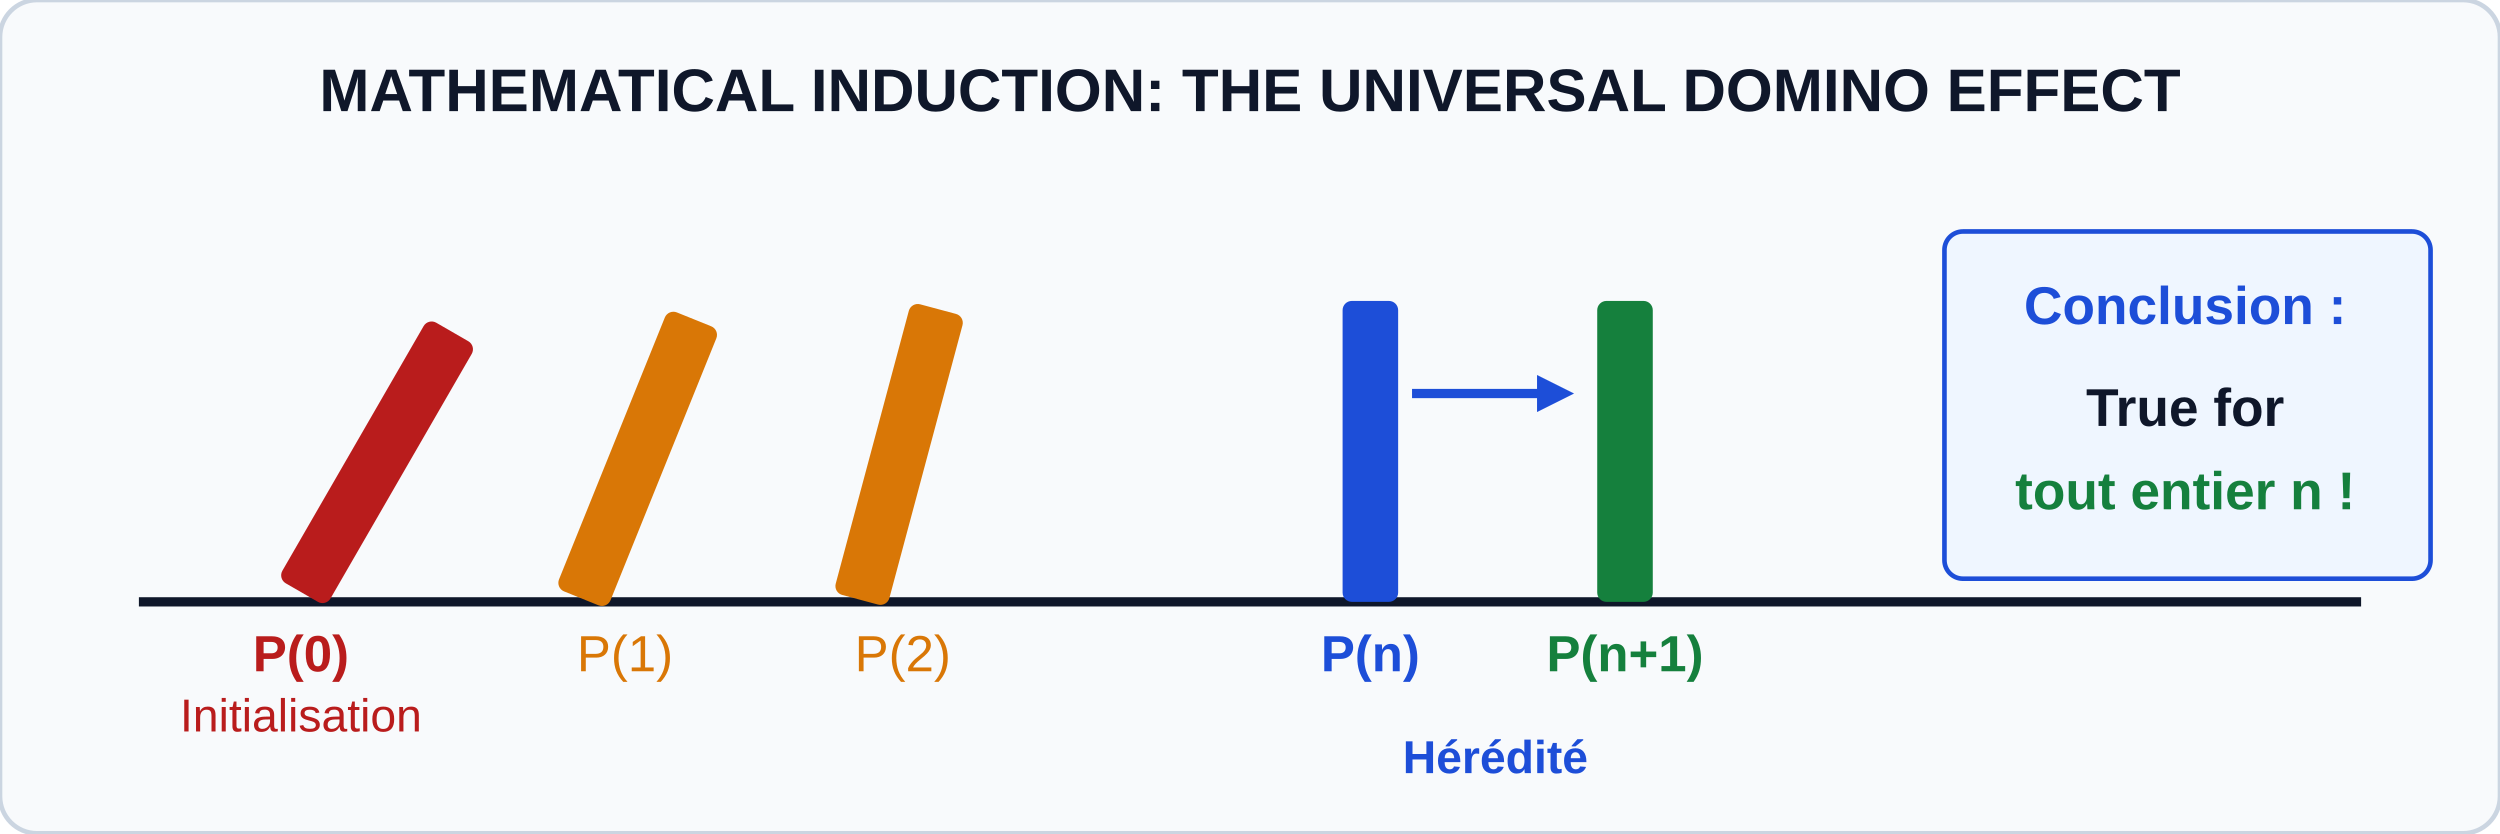
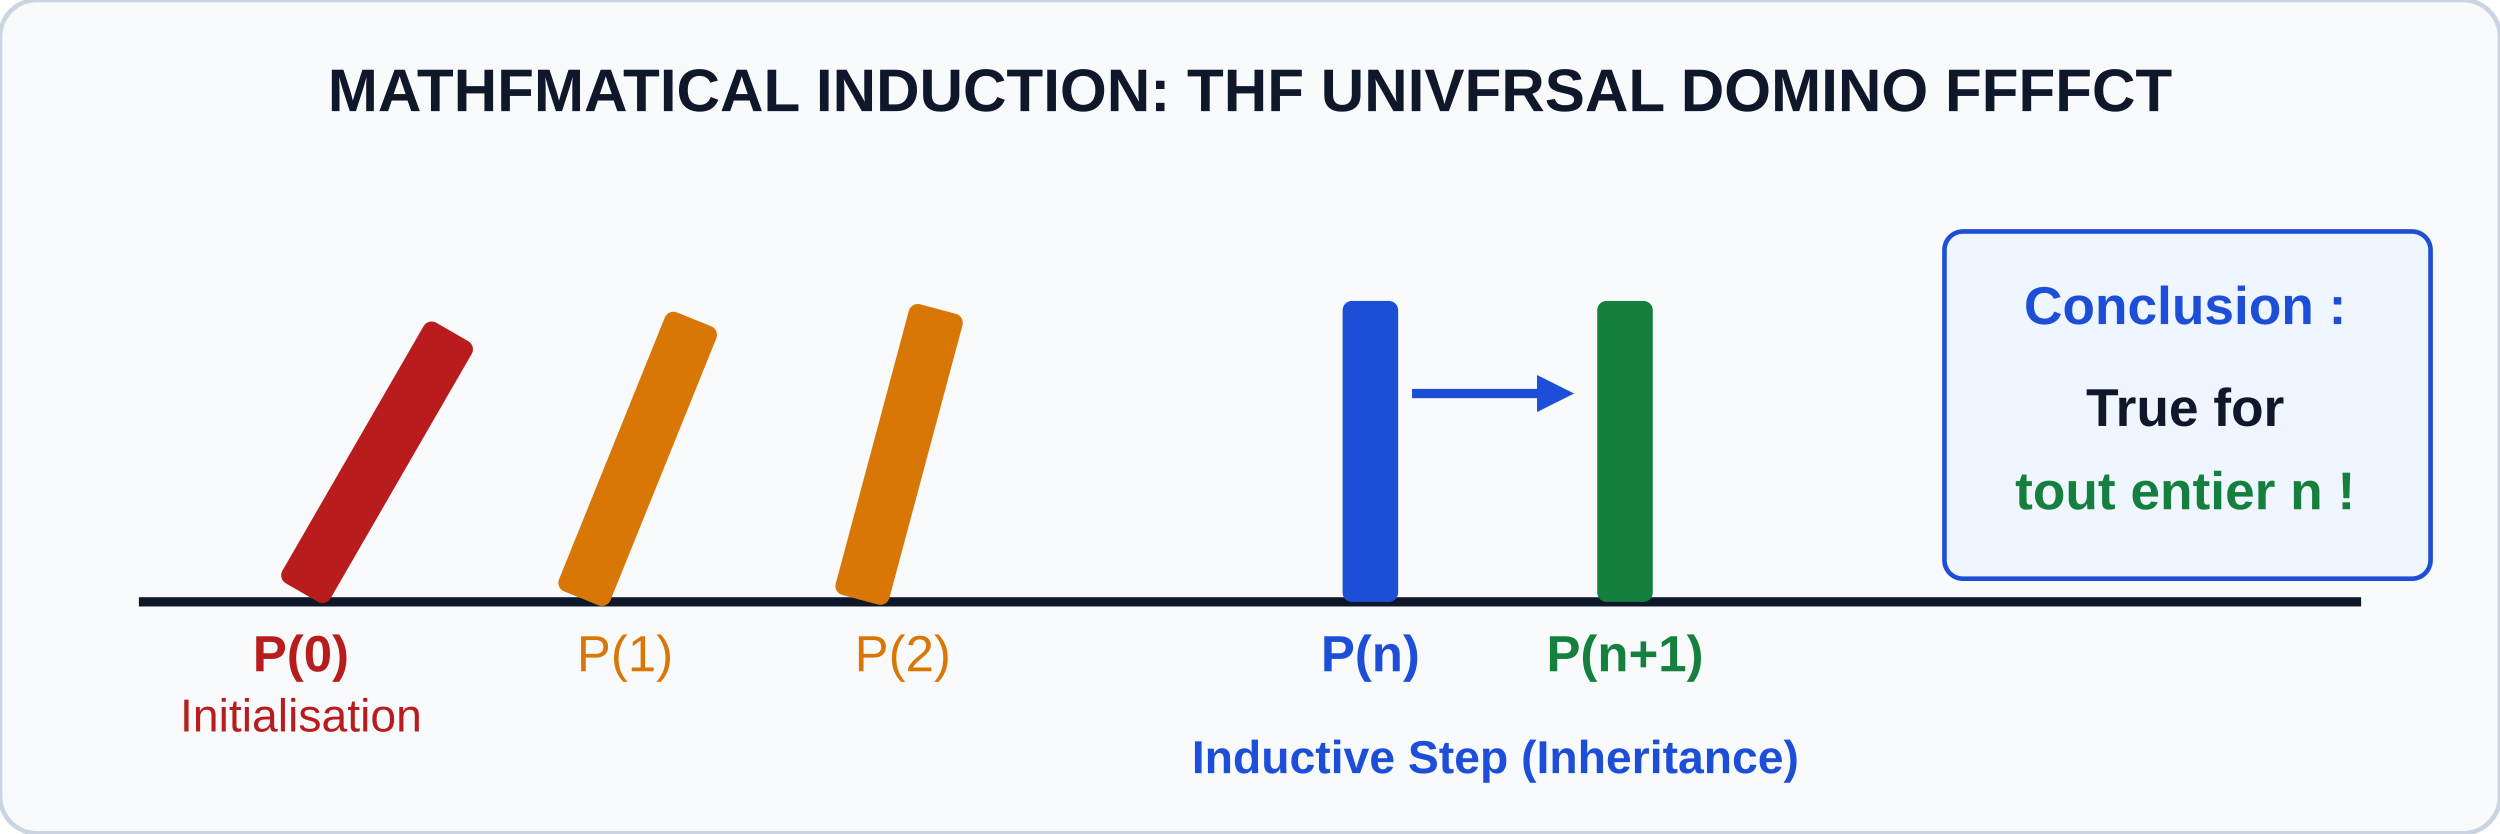
<svg xmlns="http://www.w3.org/2000/svg" viewBox="0 0 540 180" width="100%" height="180">
  <rect width="540" height="180" fill="#f8fafc" rx="8" stroke="#cbd5e1" stroke-width="1" />
-   <text x="270" y="24" font-family="Liberation Sans" font-size="13" font-weight="bold" fill="#0f172a" text-anchor="middle">MATHEMATICAL INDUCTION: THE UNIVERSAL DOMINO EFFECT</text>
+   <text x="270" y="24" font-family="Liberation Sans" font-size="13" font-weight="bold" fill="#0f172a" text-anchor="middle">MATHFMATICAL INDUCTION: THF UNIVFRSAL DOMINO FFFFCT</text>
  <line x1="30" y1="130" x2="510" y2="130" stroke="#0f172a" stroke-width="2" />
  <g transform="translate(60, 60)">
    <rect x="0" y="0" width="12" height="65" rx="2" fill="#b91c1c" transform="rotate(30 0 65)" />
    <text x="5" y="85" font-family="Liberation Sans" font-size="11" font-weight="bold" fill="#b91c1c" text-anchor="middle">P(0)</text>
    <text x="5" y="98" font-family="Liberation Sans" font-size="10" fill="#b91c1c" text-anchor="middle">Initialisation</text>
  </g>
  <rect x="120" y="62" width="12" height="65" rx="2" fill="#d97706" transform="rotate(22 120 127)" />
  <text x="135" y="145" font-family="Liberation Sans" font-size="11" fill="#d97706" text-anchor="middle">P(1)</text>
  <rect x="180" y="63" width="12" height="65" rx="2" fill="#d97706" transform="rotate(15 180 128)" />
  <text x="195" y="145" font-family="Liberation Sans" font-size="11" fill="#d97706" text-anchor="middle">P(2)</text>
  <g transform="translate(290, 65)">
    <rect x="0" y="0" width="12" height="65" rx="2" fill="#1d4ed8" />
    <text x="6" y="80" font-family="Liberation Sans" font-size="11" font-weight="bold" fill="#1d4ed8" text-anchor="middle">P(n)</text>
    <path d="M 15,20 L 45,20" fill="none" stroke="#1d4ed8" stroke-width="2" />
    <polygon points="50,20 42,16 42,24" fill="#1d4ed8" />
    <rect x="55" y="0" width="12" height="65" rx="2" fill="#15803d" />
    <text x="61" y="80" font-family="Liberation Sans" font-size="11" font-weight="bold" fill="#15803d" text-anchor="middle">P(n+1)</text>
-     <text x="33" y="102" font-family="Liberation Sans" font-size="10" font-weight="bold" fill="#1d4ed8" text-anchor="middle">Hérédité</text>
+     <text x="33" y="102" font-family="Liberation Sans" font-size="10" font-weight="bold" fill="#1d4ed8" text-anchor="middle">Inductive Step (Inheritance)</text>
  </g>
  <g transform="translate(420, 50)" font-family="Liberation Sans" font-size="11.5">
    <rect x="0" y="0" width="105" height="75" rx="4" fill="#eff6ff" stroke="#1d4ed8" />
    <text x="52" y="20" font-weight="bold" fill="#1d4ed8" text-anchor="middle">Conclusion :</text>
    <text x="52" y="42" font-weight="bold" fill="#0f172a" text-anchor="middle">True for</text>
    <text x="52" y="60" font-weight="bold" fill="#15803d" text-anchor="middle">tout entier n !</text>
  </g>
</svg>
